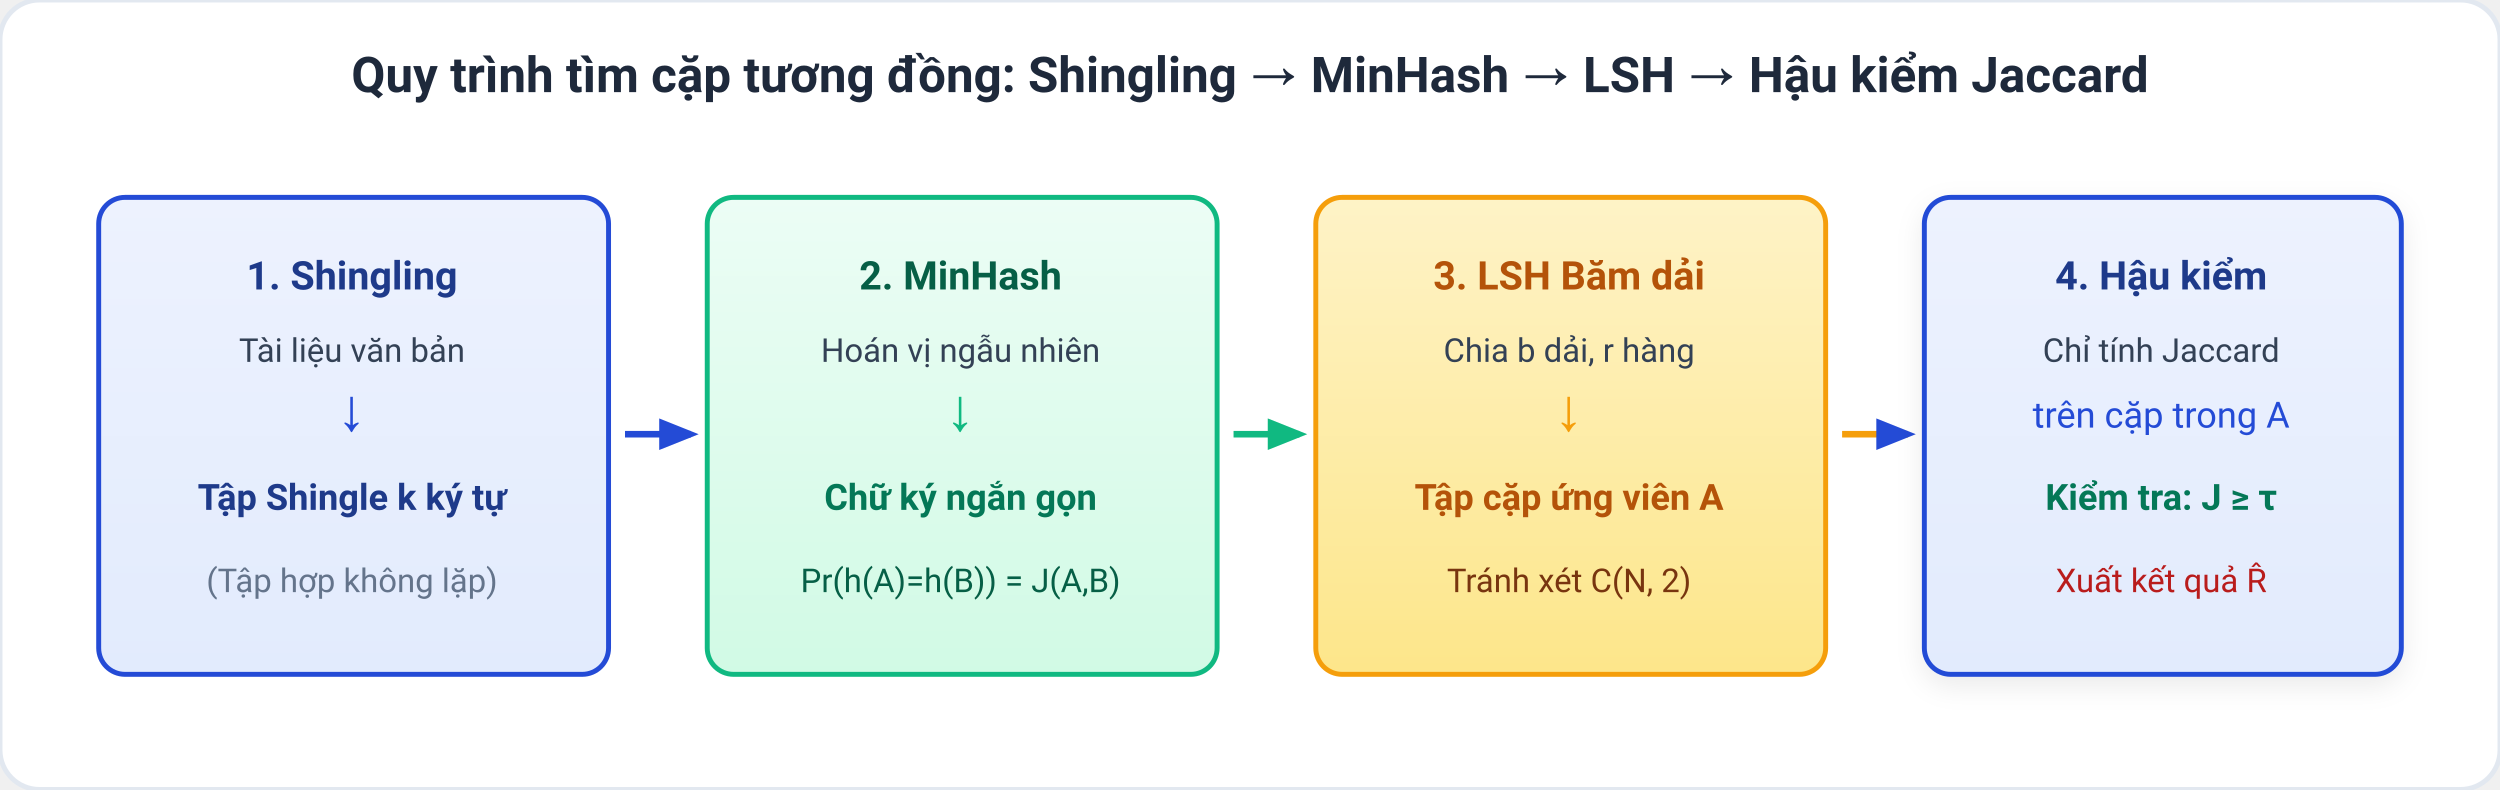
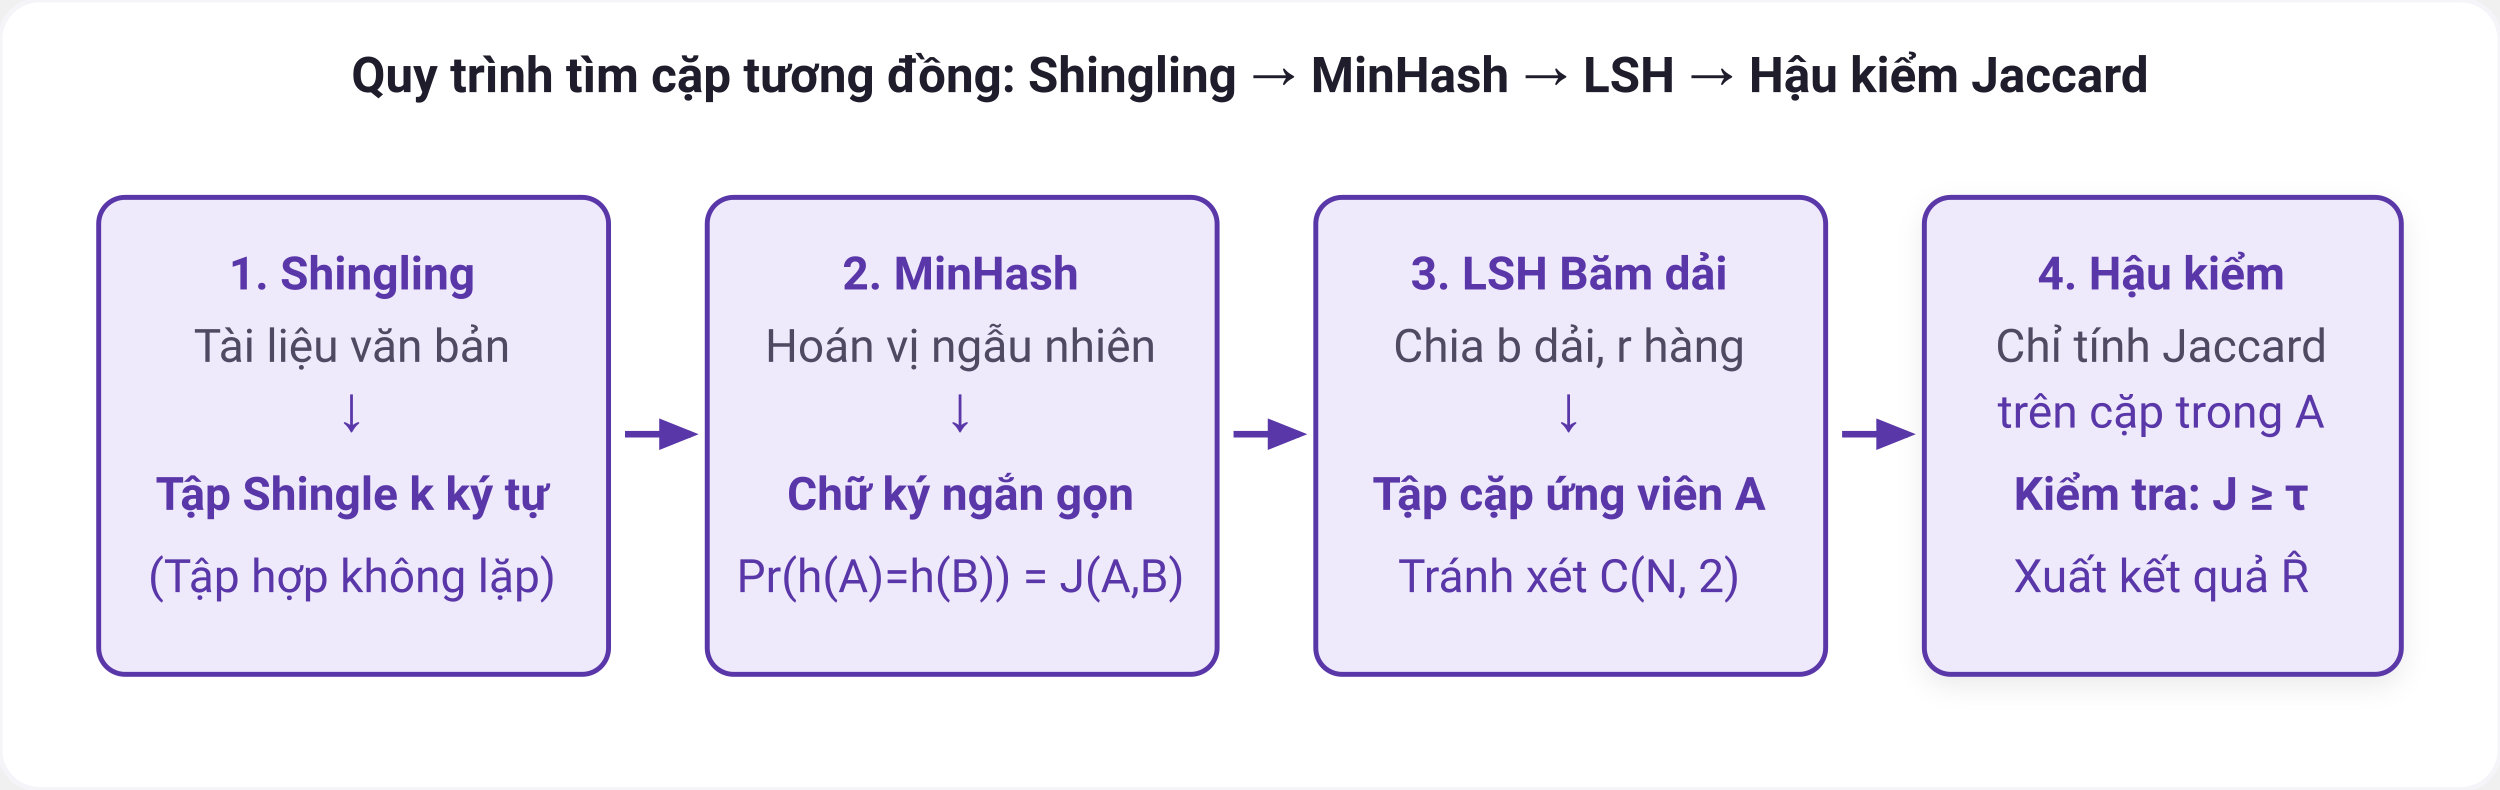
<svg xmlns="http://www.w3.org/2000/svg" viewBox="0 0 760 240" width="100%" height="auto" style="max-width: 760px; font-family: -apple-system, BlinkMacSystemFont, 'Segoe UI', Roboto, Helvetica, Arial, sans-serif;">
  <defs>
    <linearGradient id="blueGrad" x1="0%" y1="0%" x2="100%" y2="100%">
-       <stop offset="0%" stop-color="#244bd6" />
-       <stop offset="100%" stop-color="#1b3cac" />
+       <stop offset="0%" stop-color="#5a37a8" />
+       <stop offset="100%" stop-color="#5a37a8" />
    </linearGradient>
    <linearGradient id="softBlue" x1="0%" y1="0%" x2="0%" y2="100%">
-       <stop offset="0%" stop-color="#edf2fe" />
-       <stop offset="100%" stop-color="#e2ebfd" />
+       <stop offset="0%" stop-color="#f5f4f9" />
+       <stop offset="100%" stop-color="#eee9fb" />
    </linearGradient>
    <linearGradient id="softAmber" x1="0%" y1="0%" x2="0%" y2="100%">
-       <stop offset="0%" stop-color="#fef3c7" />
-       <stop offset="100%" stop-color="#fde68a" />
+       <stop offset="0%" stop-color="#eee9fb" />
+       <stop offset="100%" stop-color="#eee9fb" />
    </linearGradient>
    <linearGradient id="softGreen" x1="0%" y1="0%" x2="0%" y2="100%">
-       <stop offset="0%" stop-color="#ecfdf5" />
-       <stop offset="100%" stop-color="#d1fae5" />
+       <stop offset="0%" stop-color="#f5f4f9" />
+       <stop offset="100%" stop-color="#eee9fb" />
    </linearGradient>
    <linearGradient id="softRed" x1="0%" y1="0%" x2="0%" y2="100%">
-       <stop offset="0%" stop-color="#fef2f2" />
-       <stop offset="100%" stop-color="#fee2e2" />
+       <stop offset="0%" stop-color="#f5f4f9" />
+       <stop offset="100%" stop-color="#eee9fb" />
    </linearGradient>
    <filter id="shadow" x="-5%" y="-5%" width="110%" height="115%" filterUnits="userSpaceOnUse">
-       <feDropShadow dx="0" dy="3" stdDeviation="4" flood-color="#0f172a" flood-opacity="0.08" />
+       <feDropShadow dx="0" dy="3" stdDeviation="4" flood-color="#1f1c2b" flood-opacity="0.08" />
    </filter>
    <marker id="arrow" viewBox="0 0 10 10" refX="8" refY="5" markerWidth="6" markerHeight="6" orient="auto-start-reverse">
-       <path d="M 0 1 L 10 5 L 0 9 z" fill="#244bd6" />
+       <path d="M 0 1 L 10 5 L 0 9 z" fill="#5a37a8" />
    </marker>
    <marker id="grayArrow" viewBox="0 0 10 10" refX="8" refY="5" markerWidth="6" markerHeight="6" orient="auto-start-reverse">
-       <path d="M 0 1 L 10 5 L 0 9 z" fill="#64748b" />
+       <path d="M 0 1 L 10 5 L 0 9 z" fill="#5a37a8" />
    </marker>
    <marker id="redArrow" viewBox="0 0 10 10" refX="8" refY="5" markerWidth="6" markerHeight="6" orient="auto-start-reverse">
-       <path d="M 0 1 L 10 5 L 0 9 z" fill="#ef4444" />
+       <path d="M 0 1 L 10 5 L 0 9 z" fill="#5a37a8" />
    </marker>
    <marker id="greenArrow" viewBox="0 0 10 10" refX="8" refY="5" markerWidth="6" markerHeight="6" orient="auto-start-reverse">
-       <path d="M 0 1 L 10 5 L 0 9 z" fill="#10b981" />
+       <path d="M 0 1 L 10 5 L 0 9 z" fill="#5a37a8" />
    </marker>
  </defs>
-   <rect width="760" height="240" rx="12" fill="#ffffff" stroke="#e2e8f0" stroke-width="1.5" />
-   <text x="380" y="28" font-size="15" font-weight="700" fill="#1e293b" text-anchor="middle">Quy trình tìm cặp tương đồng: Shingling → MinHash → LSH → Hậu kiểm Jaccard</text>
+   <rect width="760" height="240" rx="12" fill="#ffffff" stroke="#f5f4f9" stroke-width="1.5" />
+   <text x="380" y="28" font-size="15" font-weight="700" fill="#1f1c2b" text-anchor="middle">Quy trình tìm cặp tương đồng: Shingling → MinHash → LSH → Hậu kiểm Jaccard</text>
  <g transform="translate(30, 60)">
-     <rect x="0" y="0" width="155" height="145" rx="8" fill="url(#softBlue)" stroke="#244bd6" stroke-width="1.5" />
-     <text x="77" y="28" font-size="12" font-weight="700" fill="#1e3a8a" text-anchor="middle">1. Shingling</text>
-     <text x="77" y="50" font-size="10" fill="#334155" text-anchor="middle">Tài liệu văn bản</text>
-     <text x="77" y="70" font-size="13" fill="#244bd6" text-anchor="middle">↓</text>
-     <text x="77" y="95" font-size="11" font-weight="600" fill="#1e3a8a" text-anchor="middle">Tập Shingle k ký tự</text>
-     <text x="77" y="120" font-size="10" fill="#64748b" text-anchor="middle">(Tập hợp không lặp)</text>
-     <path d="M 160 72 L 180 72" stroke="#244bd6" stroke-width="2" marker-end="url(#arrow)" />
-     <rect x="185" y="0" width="155" height="145" rx="8" fill="url(#softGreen)" stroke="#10b981" stroke-width="1.5" />
-     <text x="262" y="28" font-size="12" font-weight="700" fill="#065f46" text-anchor="middle">2. MinHash</text>
-     <text x="262" y="50" font-size="10" fill="#334155" text-anchor="middle">Hoán vị ngẫu nhiên</text>
-     <text x="262" y="70" font-size="13" fill="#10b981" text-anchor="middle">↓</text>
-     <text x="262" y="95" font-size="11" font-weight="600" fill="#047857" text-anchor="middle">Chữ ký ngắn gọn</text>
-     <text x="262" y="120" font-size="10" fill="#065f46" text-anchor="middle">Pr(h(A)=h(B)) = J(A,B)</text>
-     <path d="M 345 72 L 365 72" stroke="#10b981" stroke-width="2" marker-end="url(#greenArrow)" />
-     <rect x="370" y="0" width="155" height="145" rx="8" fill="url(#softAmber)" stroke="#f59e0b" stroke-width="1.5" />
-     <text x="447" y="28" font-size="12" font-weight="700" fill="#b45309" text-anchor="middle">3. LSH Băm dải</text>
-     <text x="447" y="50" font-size="10" fill="#334155" text-anchor="middle">Chia b dải, r hàng</text>
-     <text x="447" y="70" font-size="13" fill="#f59e0b" text-anchor="middle">↓</text>
-     <text x="447" y="95" font-size="11" font-weight="600" fill="#b45309" text-anchor="middle">Tập cặp ứng viên A</text>
-     <text x="447" y="120" font-size="10" fill="#78350f" text-anchor="middle">Tránh xét C(N, 2)</text>
-     <path d="M 530 72 L 550 72" stroke="#f59e0b" stroke-width="2" marker-end="url(#arrow)" />
-     <rect x="555" y="0" width="145" height="145" rx="8" fill="url(#softBlue)" stroke="#244bd6" stroke-width="1.5" filter="url(#shadow)" />
-     <text x="627" y="28" font-size="12" font-weight="700" fill="#1e3a8a" text-anchor="middle">4. Hậu kiểm</text>
-     <text x="627" y="50" font-size="10" fill="#334155" text-anchor="middle">Chỉ tính Jaccard</text>
-     <text x="627" y="70" font-size="11" fill="#244bd6" text-anchor="middle">trên cặp trong A</text>
-     <text x="627" y="95" font-size="11" font-weight="700" fill="#047857" text-anchor="middle">Kiểm tra: J ≥ τ</text>
-     <text x="627" y="120" font-size="10" fill="#b91c1c" text-anchor="middle">Xuất kết quả R̂</text>
+     <rect x="0" y="0" width="155" height="145" rx="8" fill="#eee9fb" stroke="#5a37a8" stroke-width="1.5" />
+     <text x="77" y="28" font-size="14" font-weight="700" fill="#5a37a8" text-anchor="middle">1. Shingling</text>
+     <text x="77" y="50" font-size="14" fill="#4f4a62" text-anchor="middle">Tài liệu văn bản</text>
+     <text x="77" y="70" font-size="14" fill="#5a37a8" text-anchor="middle">↓</text>
+     <text x="77" y="95" font-size="14" font-weight="600" fill="#5a37a8" text-anchor="middle">Tập Shingle k ký tự</text>
+     <text x="77" y="120" font-size="14" fill="#5a37a8" text-anchor="middle">(Tập hợp không lặp)</text>
+     <path d="M 160 72 L 180 72" stroke="#5a37a8" stroke-width="2" marker-end="url(#arrow)" />
+     <rect x="185" y="0" width="155" height="145" rx="8" fill="#eee9fb" stroke="#5a37a8" stroke-width="1.5" />
+     <text x="262" y="28" font-size="14" font-weight="700" fill="#5a37a8" text-anchor="middle">2. MinHash</text>
+     <text x="262" y="50" font-size="14" fill="#4f4a62" text-anchor="middle">Hoán vị ngẫu nhiên</text>
+     <text x="262" y="70" font-size="14" fill="#5a37a8" text-anchor="middle">↓</text>
+     <text x="262" y="95" font-size="14" font-weight="600" fill="#5a37a8" text-anchor="middle">Chữ ký ngắn gọn</text>
+     <text x="262" y="120" font-size="14" fill="#5a37a8" text-anchor="middle">Pr(h(A)=h(B)) = J(A,B)</text>
+     <path d="M 345 72 L 365 72" stroke="#5a37a8" stroke-width="2" marker-end="url(#greenArrow)" />
+     <rect x="370" y="0" width="155" height="145" rx="8" fill="#eee9fb" stroke="#5a37a8" stroke-width="1.5" />
+     <text x="447" y="28" font-size="14" font-weight="700" fill="#5a37a8" text-anchor="middle">3. LSH Băm dải</text>
+     <text x="447" y="50" font-size="14" fill="#4f4a62" text-anchor="middle">Chia b dải, r hàng</text>
+     <text x="447" y="70" font-size="14" fill="#5a37a8" text-anchor="middle">↓</text>
+     <text x="447" y="95" font-size="14" font-weight="600" fill="#5a37a8" text-anchor="middle">Tập cặp ứng viên A</text>
+     <text x="447" y="120" font-size="14" fill="#5a37a8" text-anchor="middle">Tránh xét C(N, 2)</text>
+     <path d="M 530 72 L 550 72" stroke="#5a37a8" stroke-width="2" marker-end="url(#arrow)" />
+     <rect x="555" y="0" width="145" height="145" rx="8" fill="#eee9fb" stroke="#5a37a8" stroke-width="1.5" filter="url(#shadow)" />
+     <text x="627" y="28" font-size="14" font-weight="700" fill="#5a37a8" text-anchor="middle">4. Hậu kiểm</text>
+     <text x="627" y="50" font-size="14" fill="#4f4a62" text-anchor="middle">Chỉ tính Jaccard</text>
+     <text x="627" y="70" font-size="14" fill="#5a37a8" text-anchor="middle">trên cặp trong A</text>
+     <text x="627" y="95" font-size="14" font-weight="700" fill="#5a37a8" text-anchor="middle">Kiểm tra: J ≥ τ</text>
+     <text x="627" y="120" font-size="14" fill="#5a37a8" text-anchor="middle">Xuất kết quả R̂</text>
  </g>
</svg>
